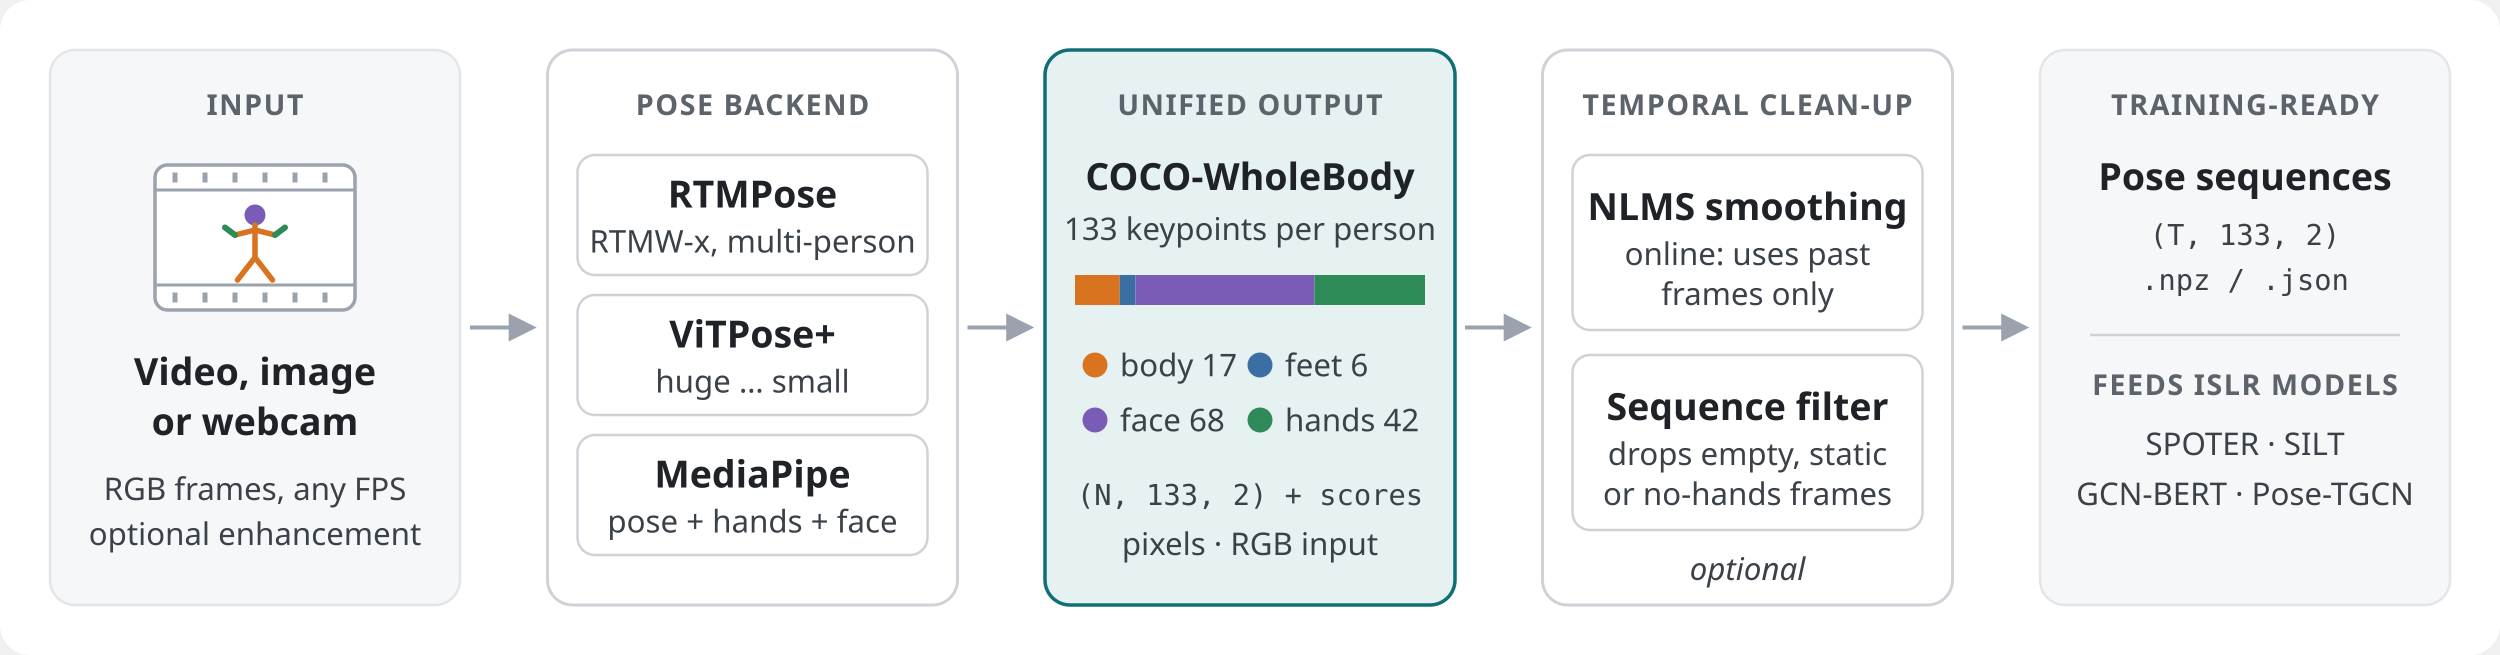
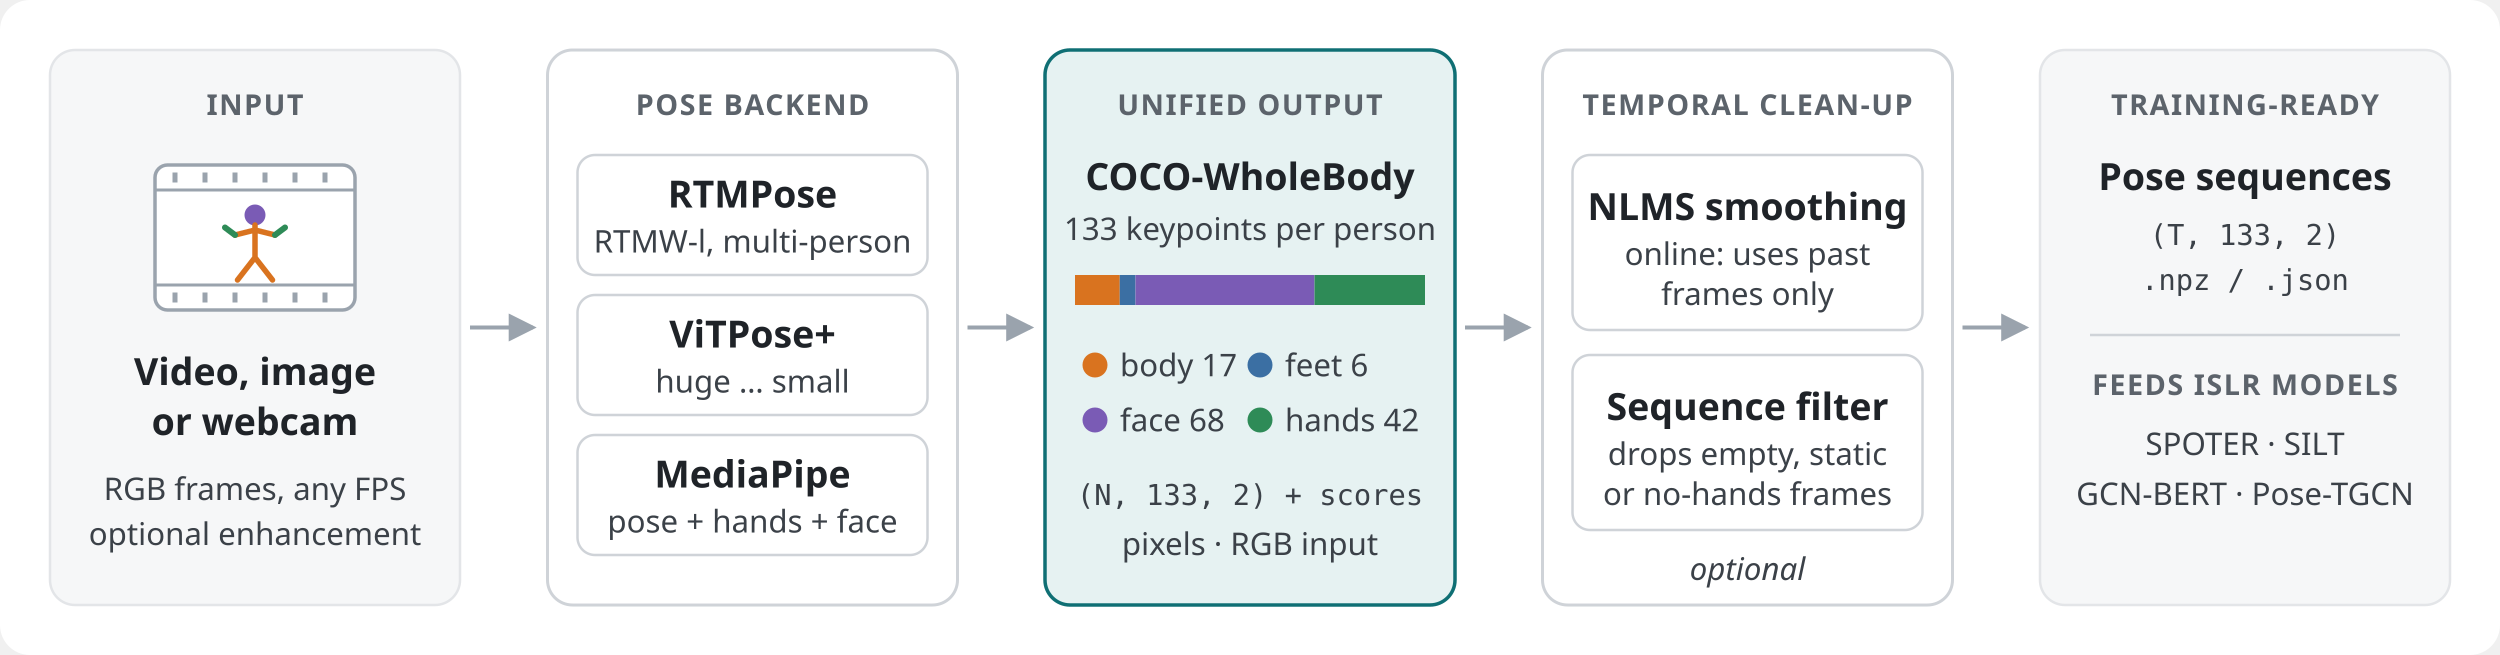
<svg xmlns="http://www.w3.org/2000/svg" width="1000" height="262" viewBox="-20 0 1000 262" role="img" aria-labelledby="t d">
  <rect x="-20" y="0" width="1000" height="262" rx="12" fill="#ffffff" />
  <defs>
    <marker id="ah" viewBox="0 0 10 10" refX="8.5" refY="5" markerWidth="7" markerHeight="7" orient="auto-start-reverse">
      <path fill="#9aa3ad" d="M0 0L10 5L0 10z" />
    </marker>
  </defs>
  <rect fill="#f6f7f8" stroke="#e3e5e8" stroke-width="1" x="0" y="20" width="164" height="222" rx="10" />
  <text font-family="'Noto Sans', -apple-system, 'Segoe UI', Roboto, Helvetica, Arial, sans-serif" font-size="11.5" font-weight="600" letter-spacing="0.6" fill="#5c636b" x="82" y="46" text-anchor="middle">INPUT</text>
  <g transform="translate(42 66)">
    <rect x="0" y="0" width="80" height="58" rx="5" fill="#fff" stroke="#9aa3ad" stroke-width="1.4" />
    <path d="M0 10h80M0 48h80" stroke="#9aa3ad" stroke-width="1.2" />
    <path d="M8 3v4M20 3v4M32 3v4M44 3v4M56 3v4M68 3v4M8 51v4M20 51v4M32 51v4M44 51v4M56 51v4M68 51v4" stroke="#9aa3ad" stroke-width="2" />
    <circle cx="40" cy="20" r="4.2" fill="#7a5bb5" />
    <path d="M40 24v13M40 37l-7 9M40 37l7 9M32 28l8-2 8 2" stroke="#d9731f" stroke-width="2.2" fill="none" stroke-linecap="round" />
    <path d="M28 25l4 3M52 25l-4 3" stroke="#2e8b57" stroke-width="2.4" stroke-linecap="round" />
  </g>
  <text font-family="'Noto Sans', -apple-system, 'Segoe UI', Roboto, Helvetica, Arial, sans-serif" font-size="15" font-weight="600" fill="#1f2328" x="82" y="154" text-anchor="middle">Video, image</text>
  <text font-family="'Noto Sans', -apple-system, 'Segoe UI', Roboto, Helvetica, Arial, sans-serif" font-size="15" font-weight="600" fill="#1f2328" x="82" y="174" text-anchor="middle">or webcam</text>
  <text font-family="'Noto Sans', -apple-system, 'Segoe UI', Roboto, Helvetica, Arial, sans-serif" font-size="12.5" fill="#3b4148" x="82" y="200" text-anchor="middle">RGB frames, any FPS</text>
  <text font-family="'Noto Sans', -apple-system, 'Segoe UI', Roboto, Helvetica, Arial, sans-serif" font-size="12.5" fill="#3b4148" x="82" y="218" text-anchor="middle">optional enhancement</text>
  <path stroke="#9aa3ad" stroke-width="1.6" fill="none" d="M168 131H193" marker-end="url(#ah)" />
  <rect fill="#ffffff" stroke="#cfd3d8" stroke-width="1.2" x="199" y="20" width="164" height="222" rx="10" />
  <text font-family="'Noto Sans', -apple-system, 'Segoe UI', Roboto, Helvetica, Arial, sans-serif" font-size="11.5" font-weight="600" letter-spacing="0.6" fill="#5c636b" x="281" y="46" text-anchor="middle">POSE BACKEND</text>
  <rect fill="#ffffff" stroke="#cfd3d8" stroke-width="1" x="211" y="62" width="140" height="48" rx="7" />
  <text font-family="'Noto Sans', -apple-system, 'Segoe UI', Roboto, Helvetica, Arial, sans-serif" font-size="15" font-weight="600" fill="#1f2328" x="281" y="83" text-anchor="middle">RTMPose</text>
-   <text font-family="'Noto Sans', -apple-system, 'Segoe UI', Roboto, Helvetica, Arial, sans-serif" font-size="12.5" fill="#3b4148" x="281" y="101" text-anchor="middle">RTMW-x, multi-person</text>
+   <text font-family="'Noto Sans', -apple-system, 'Segoe UI', Roboto, Helvetica, Arial, sans-serif" font-size="12.5" fill="#3b4148" x="281" y="101" text-anchor="middle">RTMW-l, multi-person</text>
  <rect fill="#ffffff" stroke="#cfd3d8" stroke-width="1" x="211" y="118" width="140" height="48" rx="7" />
  <text font-family="'Noto Sans', -apple-system, 'Segoe UI', Roboto, Helvetica, Arial, sans-serif" font-size="15" font-weight="600" fill="#1f2328" x="281" y="139" text-anchor="middle">ViTPose+</text>
  <text font-family="'Noto Sans', -apple-system, 'Segoe UI', Roboto, Helvetica, Arial, sans-serif" font-size="12.5" fill="#3b4148" x="281" y="157" text-anchor="middle">huge … small</text>
  <rect fill="#ffffff" stroke="#cfd3d8" stroke-width="1" x="211" y="174" width="140" height="48" rx="7" />
  <text font-family="'Noto Sans', -apple-system, 'Segoe UI', Roboto, Helvetica, Arial, sans-serif" font-size="15" font-weight="600" fill="#1f2328" x="281" y="195" text-anchor="middle">MediaPipe</text>
  <text font-family="'Noto Sans', -apple-system, 'Segoe UI', Roboto, Helvetica, Arial, sans-serif" font-size="12.5" fill="#3b4148" x="281" y="213" text-anchor="middle">pose + hands + face</text>
  <path stroke="#9aa3ad" stroke-width="1.6" fill="none" d="M367 131H392" marker-end="url(#ah)" />
  <rect fill="#e6f2f2" stroke="#0f6f74" stroke-width="1.4" x="398" y="20" width="164" height="222" rx="10" />
  <text font-family="'Noto Sans', -apple-system, 'Segoe UI', Roboto, Helvetica, Arial, sans-serif" font-size="11.5" font-weight="600" letter-spacing="0.6" fill="#5c636b" x="480" y="46" text-anchor="middle">UNIFIED OUTPUT</text>
  <text font-family="'Noto Sans', -apple-system, 'Segoe UI', Roboto, Helvetica, Arial, sans-serif" font-size="15" font-weight="600" fill="#1f2328" x="480" y="76" text-anchor="middle">COCO-WholeBody</text>
  <text font-family="'Noto Sans', -apple-system, 'Segoe UI', Roboto, Helvetica, Arial, sans-serif" font-size="12.5" fill="#3b4148" x="480" y="96" text-anchor="middle">133 keypoints per person</text>
  <g>
    <rect x="410" y="110" width="17.9" height="12" fill="#d9731f" />
    <rect x="427.9" y="110" width="6.3" height="12" fill="#3b6fa3" />
    <rect x="434.2" y="110" width="71.6" height="12" fill="#7a5bb5" />
    <rect x="505.8" y="110" width="44.2" height="12" fill="#2e8b57" />
    <circle cx="418" cy="146" r="5" fill="#d9731f" />
    <text font-family="'Noto Sans', -apple-system, 'Segoe UI', Roboto, Helvetica, Arial, sans-serif" font-size="12.5" fill="#3b4148" x="428" y="150.5">body 17</text>
    <circle cx="484" cy="146" r="5" fill="#3b6fa3" />
    <text font-family="'Noto Sans', -apple-system, 'Segoe UI', Roboto, Helvetica, Arial, sans-serif" font-size="12.5" fill="#3b4148" x="494" y="150.5">feet 6</text>
    <circle cx="418" cy="168" r="5" fill="#7a5bb5" />
    <text font-family="'Noto Sans', -apple-system, 'Segoe UI', Roboto, Helvetica, Arial, sans-serif" font-size="12.5" fill="#3b4148" x="428" y="172.5">face 68</text>
    <circle cx="484" cy="168" r="5" fill="#2e8b57" />
    <text font-family="'Noto Sans', -apple-system, 'Segoe UI', Roboto, Helvetica, Arial, sans-serif" font-size="12.5" fill="#3b4148" x="494" y="172.5">hands 42</text>
  </g>
  <text font-family="'JetBrains Mono', ui-monospace, SFMono-Regular, Menlo, Consolas, monospace" font-size="11.5" fill="#3b4148" x="480" y="202" text-anchor="middle">(N, 133, 2) + scores</text>
  <text font-family="'Noto Sans', -apple-system, 'Segoe UI', Roboto, Helvetica, Arial, sans-serif" font-size="12.5" fill="#3b4148" x="480" y="222" text-anchor="middle">pixels · RGB input</text>
  <path stroke="#9aa3ad" stroke-width="1.6" fill="none" d="M566 131H591" marker-end="url(#ah)" />
  <rect fill="#ffffff" stroke="#cfd3d8" stroke-width="1.2" x="597" y="20" width="164" height="222" rx="10" />
  <text font-family="'Noto Sans', -apple-system, 'Segoe UI', Roboto, Helvetica, Arial, sans-serif" font-size="11.5" font-weight="600" letter-spacing="0.6" fill="#5c636b" x="679" y="46" text-anchor="middle">TEMPORAL CLEAN-UP</text>
  <rect fill="#ffffff" stroke="#cfd3d8" stroke-width="1" x="609" y="62" width="140" height="70" rx="7" />
  <text font-family="'Noto Sans', -apple-system, 'Segoe UI', Roboto, Helvetica, Arial, sans-serif" font-size="15" font-weight="600" fill="#1f2328" x="679" y="88" text-anchor="middle">NLMS smoothing</text>
  <text font-family="'Noto Sans', -apple-system, 'Segoe UI', Roboto, Helvetica, Arial, sans-serif" font-size="12.5" fill="#3b4148" x="679" y="106" text-anchor="middle">online: uses past</text>
  <text font-family="'Noto Sans', -apple-system, 'Segoe UI', Roboto, Helvetica, Arial, sans-serif" font-size="12.5" fill="#3b4148" x="679" y="122" text-anchor="middle">frames only</text>
  <rect fill="#ffffff" stroke="#cfd3d8" stroke-width="1" x="609" y="142" width="140" height="70" rx="7" />
  <text font-family="'Noto Sans', -apple-system, 'Segoe UI', Roboto, Helvetica, Arial, sans-serif" font-size="15" font-weight="600" fill="#1f2328" x="679" y="168" text-anchor="middle">Sequence filter</text>
  <text font-family="'Noto Sans', -apple-system, 'Segoe UI', Roboto, Helvetica, Arial, sans-serif" font-size="12.5" fill="#3b4148" x="679" y="186" text-anchor="middle">drops empty, static</text>
  <text font-family="'Noto Sans', -apple-system, 'Segoe UI', Roboto, Helvetica, Arial, sans-serif" font-size="12.5" fill="#3b4148" x="679" y="202" text-anchor="middle">or no-hands frames</text>
  <text font-family="'Noto Sans', -apple-system, 'Segoe UI', Roboto, Helvetica, Arial, sans-serif" font-size="12.5" fill="#3b4148" x="679" y="232" text-anchor="middle" font-style="italic">optional</text>
  <path stroke="#9aa3ad" stroke-width="1.6" fill="none" d="M765 131H790" marker-end="url(#ah)" />
  <rect fill="#f6f7f8" stroke="#e3e5e8" stroke-width="1" x="796" y="20" width="164" height="222" rx="10" />
  <text font-family="'Noto Sans', -apple-system, 'Segoe UI', Roboto, Helvetica, Arial, sans-serif" font-size="11.5" font-weight="600" letter-spacing="0.6" fill="#5c636b" x="878" y="46" text-anchor="middle">TRAINING-READY</text>
  <text font-family="'Noto Sans', -apple-system, 'Segoe UI', Roboto, Helvetica, Arial, sans-serif" font-size="15" font-weight="600" fill="#1f2328" x="878" y="76" text-anchor="middle">Pose sequences</text>
  <text font-family="'JetBrains Mono', ui-monospace, SFMono-Regular, Menlo, Consolas, monospace" font-size="11.5" fill="#3b4148" x="878" y="98" text-anchor="middle">(T, 133, 2)</text>
  <text font-family="'JetBrains Mono', ui-monospace, SFMono-Regular, Menlo, Consolas, monospace" font-size="11.5" fill="#3b4148" x="878" y="116" text-anchor="middle">.npz / .json</text>
  <path d="M816 134H940" stroke="#cfd3d8" stroke-width="1" />
  <text font-family="'Noto Sans', -apple-system, 'Segoe UI', Roboto, Helvetica, Arial, sans-serif" font-size="11.5" font-weight="600" letter-spacing="0.6" fill="#5c636b" x="878" y="158" text-anchor="middle">FEEDS ISLR MODELS</text>
  <text font-family="'Noto Sans', -apple-system, 'Segoe UI', Roboto, Helvetica, Arial, sans-serif" font-size="12.5" fill="#3b4148" x="878" y="182" text-anchor="middle">SPOTER · SILT</text>
  <text font-family="'Noto Sans', -apple-system, 'Segoe UI', Roboto, Helvetica, Arial, sans-serif" font-size="12.5" fill="#3b4148" x="878" y="202" text-anchor="middle">GCN-BERT · Pose-TGCN</text>
</svg>
